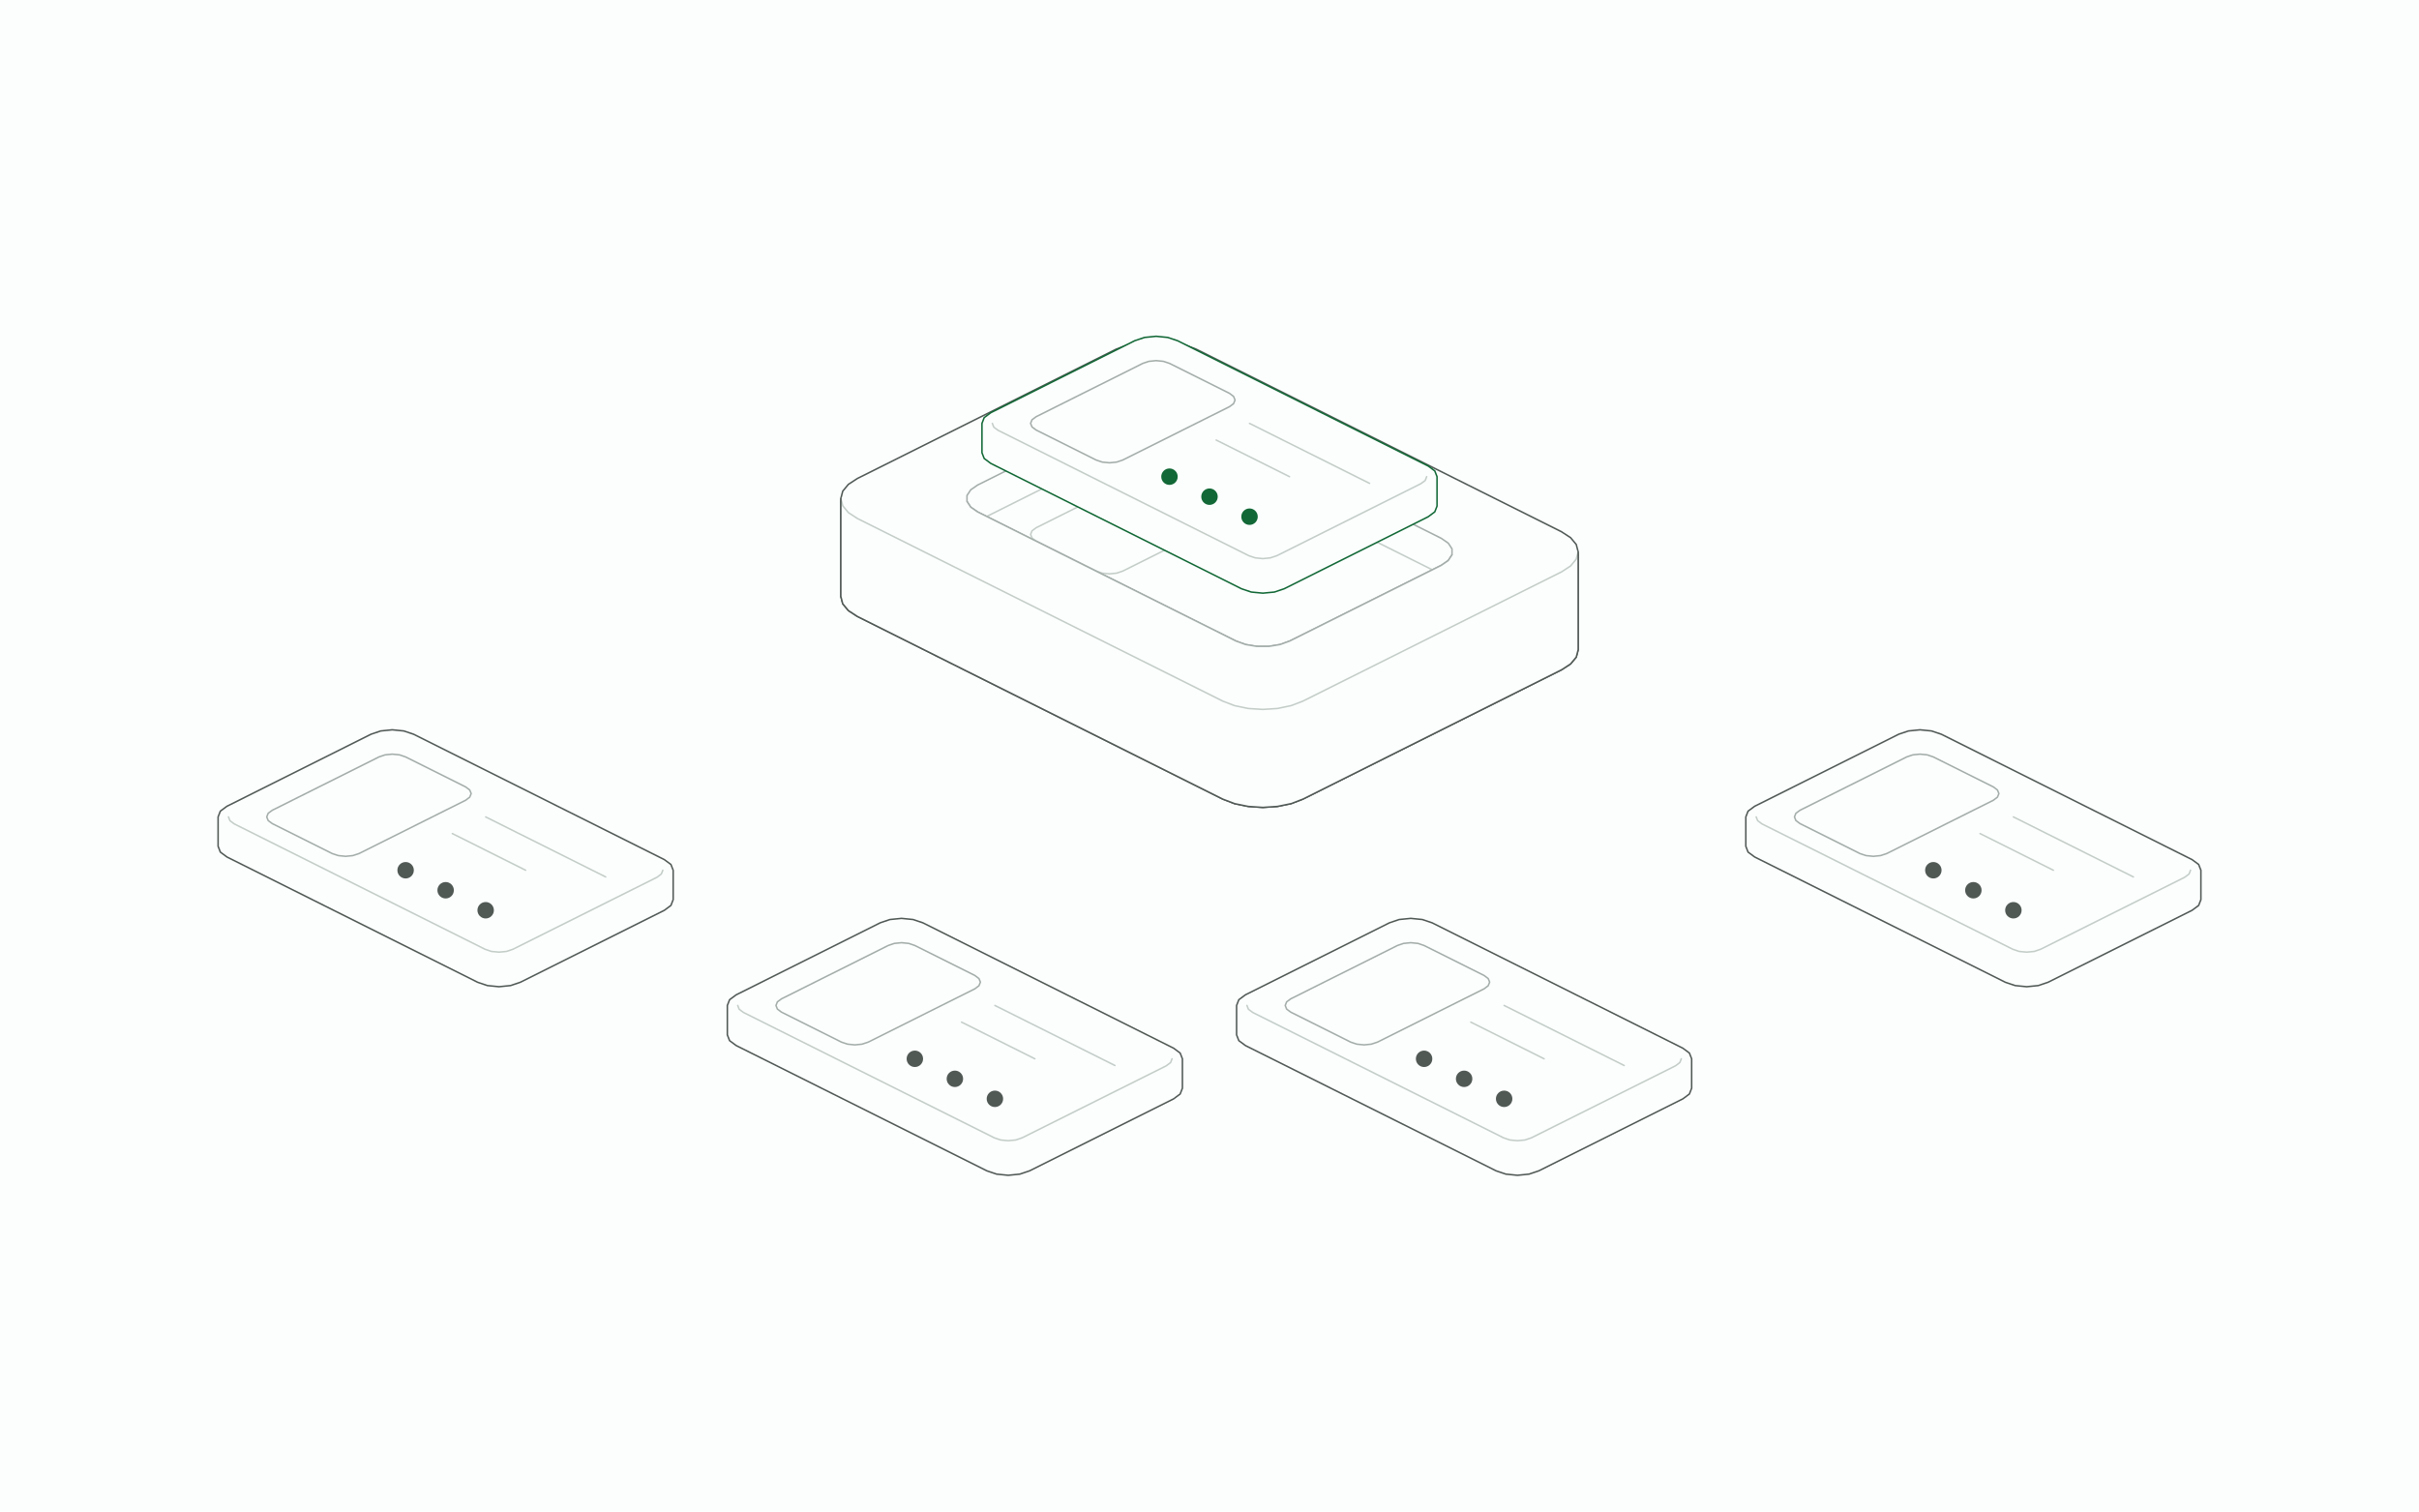
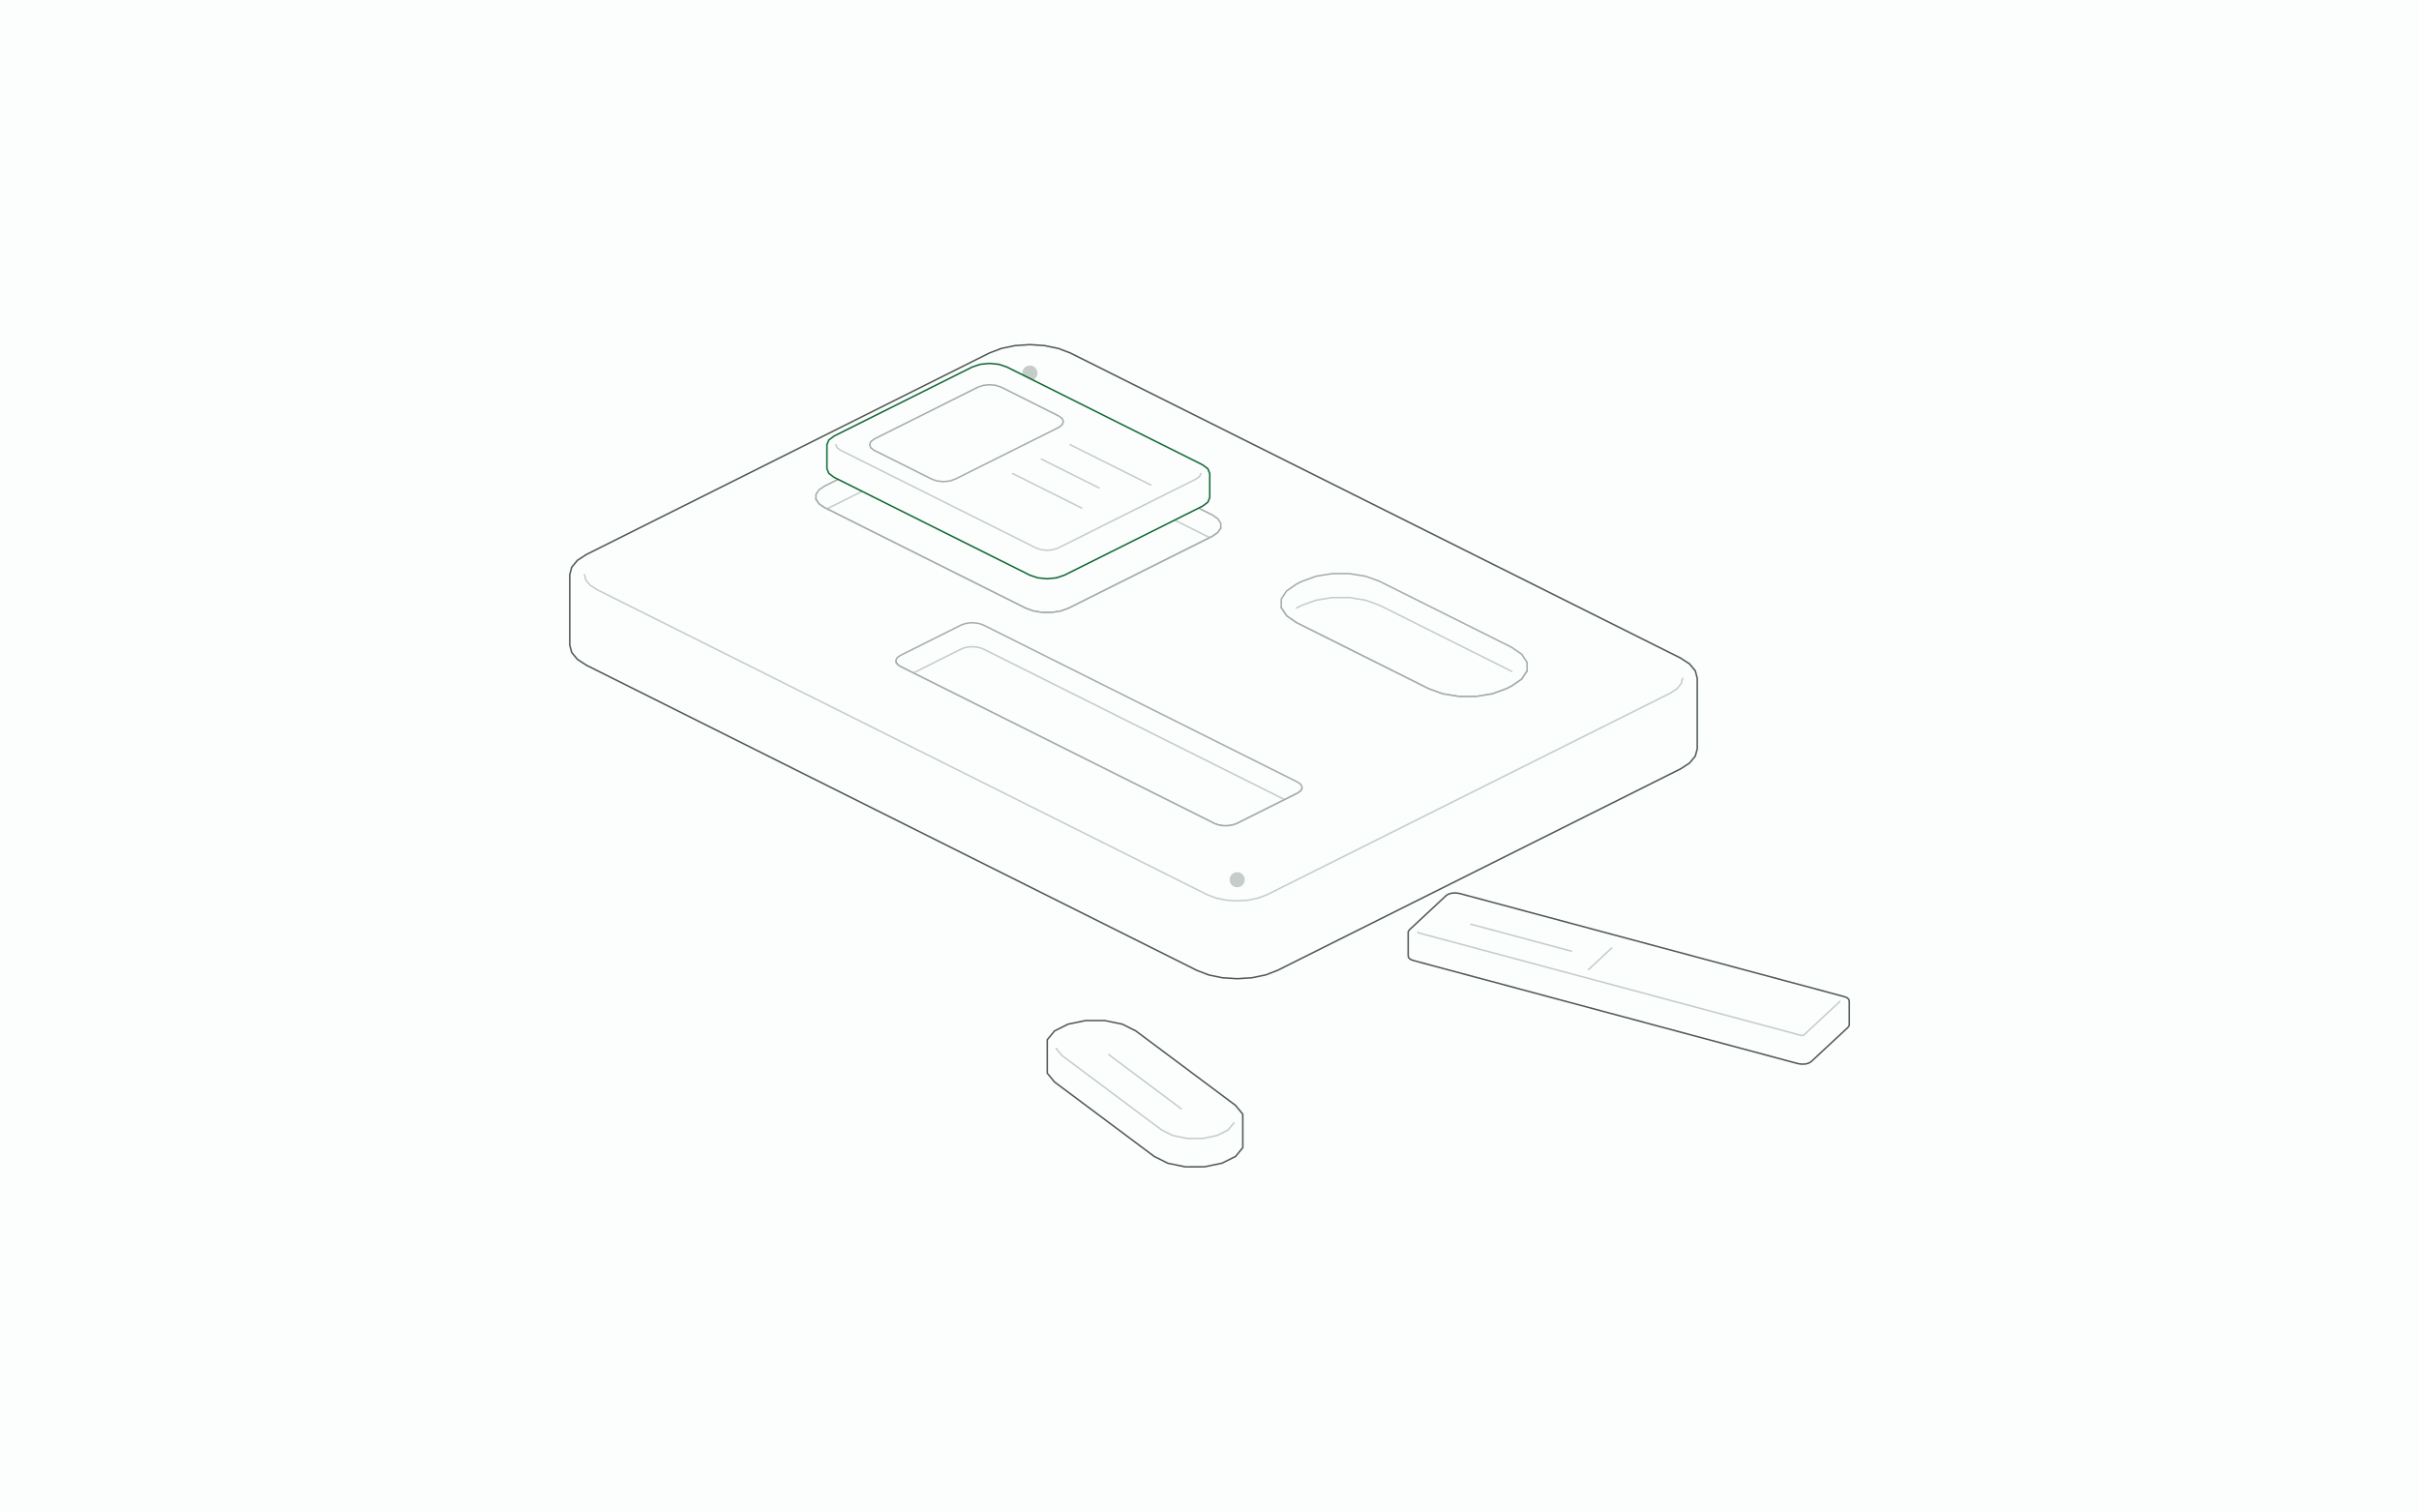
- <svg xmlns="http://www.w3.org/2000/svg" viewBox="-20.6 39.48 441.2 275.75" width="1600" height="1000">
-   <rect x="-20.6" y="39.48" width="441.2" height="275.75" fill="#fbfefd" />
+ <svg xmlns="http://www.w3.org/2000/svg" viewBox="-50.11 -0.18 510.91 319.32" width="1600" height="1000">
+   <rect x="-50.11" y="-0.18" width="510.91" height="319.32" fill="#fbfefd" />
  <g>
    <g>
-       <path d="M132.76 130.42L133.11 129.08L134.14 127.84L135.78 126.77L182.97 103.18L185.11 102.36L187.6 101.84L190.27 101.66L192.94 101.84L195.43 102.36L197.57 103.18L264.22 136.5L265.86 137.57L266.89 138.81L267.24 140.15L267.24 158.02L266.89 159.36L265.86 160.6L264.22 161.67L217.03 185.27L214.89 186.09L212.4 186.6L209.73 186.78L207.06 186.6L204.57 186.09L202.43 185.27L135.78 151.94L134.14 150.87L133.11 149.63L132.76 148.29Z" fill="#fbfefd" stroke="#515955" stroke-width="1" vector-effect="non-scaling-stroke" stroke-linecap="round" stroke-linejoin="round" />
-       <path d="M214.64 156.42L212.88 157.06L210.82 157.4L208.64 157.4L206.58 157.06L204.82 156.42L157.72 132.88L156.45 132L155.77 130.96L155.77 129.88L156.45 128.84L157.72 127.96L185.36 114.15L187.12 113.51L189.18 113.17L191.36 113.17L193.42 113.51L195.18 114.15L242.28 137.69L243.55 138.57L244.23 139.61L244.23 140.69L243.55 141.73L242.28 142.61Z" fill="none" stroke="#a4ada9" stroke-width="1" vector-effect="non-scaling-stroke" stroke-linecap="round" stroke-linejoin="round" />
-       <path d="M155.77 136.43L156.45 135.4L157.72 134.52L185.36 120.7L187.12 120.06L189.18 119.73L191.36 119.73L193.42 120.06L195.18 120.7L242.28 144.25L243.55 145.13L244.23 146.16" fill="none" stroke="#c4cdc8" stroke-width="1" vector-effect="non-scaling-stroke" stroke-linecap="round" stroke-linejoin="round" />
-       <path d="M184.19 143.66L183.07 144.04L181.76 144.17L180.44 144.04L179.32 143.66L168.38 138.19L167.63 137.63L167.37 136.97L167.63 136.32L168.38 135.76L187.84 126.03L188.95 125.65L190.27 125.52L191.59 125.65L192.7 126.03L203.65 131.5L204.39 132.06L204.66 132.72L204.39 133.37L203.65 133.93Z" fill="none" stroke="#c4cdc8" stroke-width="1" vector-effect="non-scaling-stroke" stroke-linecap="round" stroke-linejoin="round" />
+       <g>
+         <path d="M70.23 121.21L70.64 119.65L71.84 118.2L73.76 116.95L158.89 74.38L161.39 73.43L164.29 72.83L167.41 72.62L170.52 72.83L173.43 73.43L175.92 74.38L304.84 138.84L306.75 140.09L307.95 141.54L308.36 143.1L308.36 158L307.95 159.55L306.75 161.01L304.84 162.25L219.7 204.82L217.21 205.78L214.31 206.38L211.19 206.58L208.07 206.38L205.17 205.78L202.68 204.82L73.76 140.36L71.84 139.11L70.64 137.66L70.23 136.1Z" fill="#fbfefd" stroke="#515955" stroke-width="1" vector-effect="non-scaling-stroke" stroke-linecap="round" stroke-linejoin="round" />
+         <path d="M305.27 143.1L304.96 144.26L304.07 145.34L302.65 146.26L217.51 188.83L215.66 189.54L213.5 189.99L211.19 190.14L208.87 189.99L206.72 189.54L204.86 188.83L75.95 124.37L74.52 123.44L73.63 122.37L73.33 121.21" fill="none" stroke="#c4cdc8" stroke-width="1" vector-effect="non-scaling-stroke" stroke-linecap="round" stroke-linejoin="round" />
+       </g>
+       <circle r="1.6" cx="167.41" cy="78.64" fill="#c4cdc8" stroke="none" />
+       <circle r="1.6" cx="211.19" cy="185.67" fill="#c4cdc8" stroke="none" />
+       <path d="M175.58 128.31L173.96 128.9L172.05 129.21L170.05 129.21L168.15 128.9L166.53 128.31L124.01 107.05L122.83 106.24L122.22 105.29L122.22 104.29L122.83 103.34L124.01 102.53L154.37 87.35L155.99 86.76L157.89 86.45L159.89 86.45L161.8 86.76L163.42 87.35L205.94 108.61L207.11 109.42L207.73 110.37L207.73 111.37L207.11 112.32L205.94 113.13Z" fill="none" stroke="#a4ada9" stroke-width="1" vector-effect="non-scaling-stroke" stroke-linecap="round" stroke-linejoin="round" />
+       <path d="M124.01 107.59L154.37 92.41L155.99 91.83L157.89 91.52L159.89 91.52L161.8 91.83L163.42 92.41L205.94 113.67" fill="none" stroke="#c4cdc8" stroke-width="1" vector-effect="non-scaling-stroke" stroke-linecap="round" stroke-linejoin="round" />
+       <path d="M268.01 145.34L265.09 146.4L261.65 146.96L258.03 146.96L254.59 146.4L251.67 145.34L223.74 131.38L221.62 129.91L220.5 128.19L220.5 126.39L221.62 124.67L223.74 123.2L224.91 122.62L227.83 121.56L231.27 121L234.89 121L238.33 121.56L241.25 122.62L269.18 136.58L271.3 138.04L272.42 139.76L272.42 141.57L271.3 143.29L269.18 144.75Z" fill="none" stroke="#a4ada9" stroke-width="1" vector-effect="non-scaling-stroke" stroke-linecap="round" stroke-linejoin="round" />
+       <path d="M223.74 128.27L224.91 127.68L227.83 126.62L231.27 126.06L234.89 126.06L238.33 126.62L241.25 127.68L269.18 141.65" fill="none" stroke="#c4cdc8" stroke-width="1" vector-effect="non-scaling-stroke" stroke-linecap="round" stroke-linejoin="round" />
+       <path d="M211.09 173.8L210.26 174.1L209.27 174.26L208.24 174.26L207.26 174.1L206.42 173.8L140.06 140.62L139.46 140.2L139.14 139.71L139.14 139.19L139.46 138.7L140.06 138.28L152.91 131.86L153.74 131.56L154.73 131.4L155.76 131.4L156.74 131.56L157.58 131.86L223.94 165.04L224.54 165.46L224.86 165.95L224.86 166.47L224.54 166.96L223.94 167.38Z" fill="none" stroke="#a4ada9" stroke-width="1" vector-effect="non-scaling-stroke" stroke-linecap="round" stroke-linejoin="round" />
+       <path d="M140.06 143.35L152.91 136.93L153.74 136.62L154.73 136.46L155.76 136.46L156.74 136.62L157.58 136.93L223.94 170.11" fill="none" stroke="#c4cdc8" stroke-width="1" vector-effect="non-scaling-stroke" stroke-linecap="round" stroke-linejoin="round" />
+     </g>
+     <g>
+       <path d="M207.73 111.37L207.11 112.32L205.94 113.13L175.58 128.31L173.96 128.9L172.05 129.21L170.05 129.21L168.15 128.9L166.53 128.31L124.01 107.05L122.83 106.24L122.22 105.29L122.22 110.35L122.83 111.31L124.01 112.12L166.53 133.38L168.15 133.96L170.05 134.27L172.05 134.27L173.96 133.96L175.58 133.38L205.94 118.2L207.11 117.39L207.73 116.44Z" fill="#fbfefd" stroke="none" />
+       <path d="M207.73 111.37L207.11 112.32L205.94 113.13L175.58 128.31L173.96 128.9L172.05 129.21L170.05 129.21L168.15 128.9L166.53 128.31L124.01 107.05L122.83 106.24L122.22 105.29" fill="none" stroke="#a4ada9" stroke-width="1" vector-effect="non-scaling-stroke" stroke-linecap="round" stroke-linejoin="round" />
    </g>
    <g>
      <g>
-         <path d="M158.5 116.72L158.91 115.66L160.11 114.77L186.38 101.63L188.16 101.04L190.27 100.83L192.38 101.04L194.16 101.63L239.89 124.5L241.09 125.39L241.5 126.44L241.5 131.81L241.09 132.86L239.89 133.75L213.62 146.89L211.84 147.49L209.73 147.69L207.62 147.49L205.84 146.89L160.11 124.02L158.91 123.13L158.5 122.08Z" fill="#fbfefd" stroke="#126836" stroke-width="1" vector-effect="non-scaling-stroke" stroke-linecap="round" stroke-linejoin="round" />
-         <path d="M239.61 126.44L239.34 127.14L238.55 127.72L212.28 140.86L211.11 141.25L209.73 141.39L208.35 141.25L207.18 140.86L161.45 117.99L160.66 117.41L160.39 116.72" fill="none" stroke="#c4cdc8" stroke-width="1" vector-effect="non-scaling-stroke" stroke-linecap="round" stroke-linejoin="round" />
+         <path d="M171.08 219.47L172.62 217.61L175.46 216.19L179.18 215.42L183.21 215.42L186.93 216.18L189.78 217.61L210.83 233.33L212.37 235.19L212.38 237.2L212.38 242.27L210.84 244.13L208 245.55L204.28 246.32L200.25 246.33L196.53 245.56L193.68 244.13L172.63 228.41L171.08 226.55L171.08 224.54Z" fill="#fbfefd" stroke="#515955" stroke-width="1" vector-effect="non-scaling-stroke" stroke-linecap="round" stroke-linejoin="round" />
+         <path d="M210.52 237.02L209.27 238.54L206.94 239.7L206.94 239.7L203.91 240.33L200.62 240.33L197.58 239.7L195.25 238.54L174.2 222.82L172.94 221.3" fill="none" stroke="#c4cdc8" stroke-width="1" vector-effect="non-scaling-stroke" stroke-linecap="round" stroke-linejoin="round" />
      </g>
-       <path d="M184.19 123.4L183.07 123.78L181.76 123.91L180.44 123.78L179.32 123.4L168.38 117.93L167.63 117.37L167.37 116.72L167.63 116.06L168.38 115.5L187.84 105.77L188.95 105.4L190.27 105.27L191.59 105.4L192.7 105.77L203.65 111.24L204.39 111.8L204.66 112.46L204.39 113.12L203.65 113.67Z" fill="none" stroke="#a4ada9" stroke-width="1" vector-effect="non-scaling-stroke" stroke-linecap="round" stroke-linejoin="round" />
-       <path d="M207.3 116.72L229.19 127.66M201.22 119.76L214.59 126.44" fill="none" stroke="#c4cdc8" stroke-width="1" vector-effect="non-scaling-stroke" stroke-linecap="round" stroke-linejoin="round" />
-       <circle r="1.5" cx="192.7" cy="126.44" fill="#126836" stroke="none" />
-       <circle r="1.5" cx="200" cy="130.09" fill="#126836" stroke="none" />
-       <circle r="1.5" cx="207.3" cy="133.74" fill="#126836" stroke="none" />
+       <path d="M184.08 222.62L199.38 234.06" fill="none" stroke="#c4cdc8" stroke-width="1" vector-effect="non-scaling-stroke" stroke-linecap="round" stroke-linejoin="round" />
    </g>
    <g>
-       <path d="M155.77 130.96L156.45 132L157.72 132.88L204.82 156.42L206.58 157.06L208.64 157.4L210.82 157.4L212.88 157.06L214.64 156.42L242.28 142.61L243.55 141.73L244.23 140.69L267.24 140.15L267.24 158.02L266.89 159.36L265.86 160.6L264.22 161.67L217.03 185.27L214.89 186.09L212.4 186.6L209.73 186.78L207.06 186.6L204.57 186.09L202.43 185.27L135.78 151.94L134.14 150.87L133.11 149.63L132.76 148.29L132.76 130.42Z" fill="#fbfefd" stroke="none" />
-       <path d="M132.76 130.42L133.11 131.75L134.14 133L135.78 134.07L202.43 167.39L204.57 168.21L207.06 168.73L209.73 168.9L212.4 168.73L214.89 168.21L217.03 167.39L264.22 143.8L265.86 142.73L266.89 141.48L267.24 140.15" fill="none" stroke="#c4cdc8" stroke-width="1" vector-effect="non-scaling-stroke" stroke-linecap="round" stroke-linejoin="round" />
-       <path d="M155.77 130.96L156.45 132L157.72 132.88L204.82 156.42L206.58 157.06L208.64 157.4L210.82 157.4L212.88 157.06L214.64 156.42L242.28 142.61L243.55 141.73L244.23 140.69" fill="none" stroke="#a4ada9" stroke-width="1" vector-effect="non-scaling-stroke" stroke-linecap="round" stroke-linejoin="round" />
-       <path d="M132.76 130.42L132.76 148.29L133.11 149.63L134.14 150.87L135.78 151.94L202.43 185.27L204.57 186.09L207.06 186.6L209.73 186.78L212.4 186.6L214.89 186.09L217.03 185.27L264.22 161.67L265.86 160.6L266.89 159.36L267.24 158.02L267.24 140.15" fill="none" stroke="#515955" stroke-width="1" vector-effect="non-scaling-stroke" stroke-linecap="round" stroke-linejoin="round" />
+       <path d="M272.42 141.57L271.3 143.29L269.18 144.75L268.01 145.34L265.09 146.4L261.65 146.96L258.03 146.96L254.59 146.4L251.67 145.34L223.74 131.38L221.62 129.91L220.5 128.19L220.5 133.26L221.62 134.98L223.74 136.44L251.67 150.4L254.59 151.47L258.03 152.02L261.65 152.02L265.09 151.47L268.01 150.4L269.18 149.82L271.3 148.36L272.42 146.64Z" fill="#fbfefd" stroke="none" />
+       <path d="M272.42 141.57L271.3 143.29L269.18 144.75L268.01 145.34L265.09 146.4L261.65 146.96L258.03 146.96L254.59 146.4L251.67 145.34L223.74 131.38L221.62 129.91L220.5 128.19" fill="none" stroke="#a4ada9" stroke-width="1" vector-effect="non-scaling-stroke" stroke-linecap="round" stroke-linejoin="round" />
    </g>
    <g>
      <g>
-         <path d="M19.18 188.51L19.59 187.46L20.79 186.57L47.06 173.43L48.84 172.83L50.95 172.62L53.06 172.83L54.84 173.43L100.57 196.3L101.77 197.19L102.18 198.24L102.18 203.6L101.77 204.66L100.57 205.55L74.3 218.68L72.52 219.28L70.41 219.49L68.3 219.28L66.52 218.68L20.79 195.82L19.59 194.93L19.18 193.87Z" fill="#fbfefd" stroke="#515955" stroke-width="1" vector-effect="non-scaling-stroke" stroke-linecap="round" stroke-linejoin="round" />
-         <path d="M100.29 198.24L100.02 198.93L99.23 199.52L72.96 212.65L71.79 213.05L70.41 213.18L69.03 213.05L67.86 212.65L22.13 189.79L21.34 189.2L21.07 188.51" fill="none" stroke="#c4cdc8" stroke-width="1" vector-effect="non-scaling-stroke" stroke-linecap="round" stroke-linejoin="round" />
+         <path d="M247.31 196.66L247.55 196.27L255.35 189L255.86 188.69L256.57 188.5L257.37 188.46L258.14 188.57L339.39 210.36L340.02 210.61L340.39 210.97L340.47 211.37L340.47 216.43L340.24 216.82L332.43 224.09L331.92 224.41L331.21 224.6L330.41 224.63L329.64 224.52L248.39 202.73L247.77 202.48L247.39 202.12L247.31 201.72Z" fill="#fbfefd" stroke="#515955" stroke-width="1" vector-effect="non-scaling-stroke" stroke-linecap="round" stroke-linejoin="round" />
+         <path d="M338.47 211.36L338.41 211.46L330.93 218.43L330.8 218.51L330.62 218.56L330.42 218.57L330.23 218.54L249.59 196.92L249.43 196.85L249.34 196.76" fill="none" stroke="#c4cdc8" stroke-width="1" vector-effect="non-scaling-stroke" stroke-linecap="round" stroke-linejoin="round" />
      </g>
-       <path d="M44.87 195.2L43.75 195.57L42.44 195.7L41.12 195.57L40 195.2L29.06 189.73L28.31 189.17L28.05 188.51L28.31 187.85L29.06 187.3L48.52 177.57L49.63 177.19L50.95 177.06L52.27 177.19L53.38 177.57L64.33 183.04L65.07 183.6L65.34 184.25L65.07 184.91L64.33 185.47Z" fill="none" stroke="#a4ada9" stroke-width="1" vector-effect="non-scaling-stroke" stroke-linecap="round" stroke-linejoin="round" />
-       <path d="M67.98 188.51L89.87 199.46M61.9 191.55L75.27 198.24" fill="none" stroke="#c4cdc8" stroke-width="1" vector-effect="non-scaling-stroke" stroke-linecap="round" stroke-linejoin="round" />
-       <circle r="1.5" cx="53.38" cy="198.24" fill="#515955" stroke="none" />
-       <circle r="1.5" cx="60.68" cy="201.89" fill="#515955" stroke="none" />
-       <circle r="1.5" cx="67.98" cy="205.54" fill="#515955" stroke="none" />
+       <path d="M260.54 195.07L281.77 200.76M290.27 200.11L285.39 204.66" fill="none" stroke="#c4cdc8" stroke-width="1" vector-effect="non-scaling-stroke" stroke-linecap="round" stroke-linejoin="round" />
+     </g>
+     <g>
+       <path d="M224.86 166.47L224.54 166.96L223.94 167.38L211.09 173.8L210.26 174.1L209.27 174.26L208.24 174.26L207.26 174.1L206.42 173.8L140.06 140.62L139.46 140.2L139.14 139.71L139.14 144.78L139.46 145.27L140.06 145.68L206.42 178.86L207.26 179.17L208.24 179.33L209.27 179.33L210.26 179.17L211.09 178.86L223.94 172.44L224.54 172.02L224.86 171.53Z" fill="#fbfefd" stroke="none" />
+       <path d="M224.86 166.47L224.54 166.96L223.94 167.38L211.09 173.8L210.26 174.1L209.27 174.26L208.24 174.26L207.26 174.1L206.42 173.8L140.06 140.62L139.46 140.2L139.14 139.71" fill="none" stroke="#a4ada9" stroke-width="1" vector-effect="non-scaling-stroke" stroke-linecap="round" stroke-linejoin="round" />
    </g>
    <g>
      <g>
-         <path d="M297.82 188.51L298.23 187.46L299.43 186.57L325.7 173.43L327.48 172.83L329.59 172.62L331.7 172.83L333.48 173.43L379.21 196.3L380.41 197.19L380.82 198.24L380.82 203.6L380.41 204.66L379.21 205.55L352.94 218.68L351.16 219.28L349.05 219.49L346.94 219.28L345.16 218.68L299.43 195.82L298.23 194.93L297.82 193.87Z" fill="#fbfefd" stroke="#515955" stroke-width="1" vector-effect="non-scaling-stroke" stroke-linecap="round" stroke-linejoin="round" />
-         <path d="M378.93 198.24L378.66 198.93L377.87 199.52L351.6 212.65L350.43 213.05L349.05 213.18L347.67 213.05L346.5 212.65L300.77 189.79L299.98 189.2L299.71 188.51" fill="none" stroke="#c4cdc8" stroke-width="1" vector-effect="non-scaling-stroke" stroke-linecap="round" stroke-linejoin="round" />
+         <g>
+           <path d="M124.54 93.77L124.94 92.78L126.05 91.94L155.24 77.35L156.92 76.79L158.89 76.59L160.87 76.79L162.54 77.35L203.89 98.02L205.01 98.86L205.4 99.85L205.4 104.91L205.01 105.9L203.89 106.74L174.7 121.33L173.03 121.89L171.05 122.09L169.08 121.89L167.41 121.33L126.05 100.66L124.94 99.82L124.54 98.83Z" fill="#fbfefd" stroke="#126836" stroke-width="1" vector-effect="non-scaling-stroke" stroke-linecap="round" stroke-linejoin="round" />
+           <path d="M203.51 99.85L203.26 100.47L202.55 101L173.36 115.6L172.3 115.95L171.05 116.08L169.8 115.95L168.74 115.6L127.39 94.92L126.68 94.39L126.43 93.77" fill="none" stroke="#c4cdc8" stroke-width="1" vector-effect="non-scaling-stroke" stroke-linecap="round" stroke-linejoin="round" />
+         </g>
+         <path d="M151.59 101.06L150.48 101.44L149.16 101.57L147.85 101.44L146.73 101.06L134.57 94.98L133.82 94.43L133.56 93.77L133.82 93.11L134.57 92.55L156.46 81.6L157.58 81.23L158.89 81.1L160.21 81.23L161.32 81.6L173.49 87.69L174.23 88.24L174.49 88.9L174.23 89.56L173.49 90.12Z" fill="none" stroke="#a4ada9" stroke-width="1" vector-effect="non-scaling-stroke" stroke-linecap="round" stroke-linejoin="round" />
+         <path d="M175.92 93.77L192.95 102.28M169.84 96.81L182 102.89M163.76 99.85L178.35 107.15" fill="none" stroke="#c4cdc8" stroke-width="1" vector-effect="non-scaling-stroke" stroke-linecap="round" stroke-linejoin="round" />
      </g>
-       <path d="M323.51 195.2L322.39 195.57L321.08 195.7L319.76 195.57L318.64 195.2L307.7 189.73L306.95 189.17L306.69 188.51L306.95 187.85L307.7 187.3L327.16 177.57L328.27 177.19L329.59 177.06L330.91 177.19L332.02 177.57L342.97 183.04L343.71 183.6L343.98 184.25L343.71 184.91L342.97 185.47Z" fill="none" stroke="#a4ada9" stroke-width="1" vector-effect="non-scaling-stroke" stroke-linecap="round" stroke-linejoin="round" />
-       <path d="M346.62 188.51L368.51 199.46M340.54 191.55L353.91 198.24" fill="none" stroke="#c4cdc8" stroke-width="1" vector-effect="non-scaling-stroke" stroke-linecap="round" stroke-linejoin="round" />
-       <circle r="1.5" cx="332.02" cy="198.24" fill="#515955" stroke="none" />
-       <circle r="1.5" cx="339.32" cy="201.89" fill="#515955" stroke="none" />
-       <circle r="1.5" cx="346.62" cy="205.54" fill="#515955" stroke="none" />
-     </g>
-     <g>
-       <g>
-         <path d="M112.06 222.91L112.47 221.86L113.67 220.97L139.94 207.83L141.72 207.23L143.83 207.02L145.94 207.23L147.72 207.83L193.45 230.7L194.65 231.59L195.06 232.64L195.06 238L194.65 239.06L193.45 239.95L167.18 253.08L165.4 253.68L163.29 253.89L161.18 253.68L159.4 253.08L113.67 230.22L112.47 229.33L112.06 228.27Z" fill="#fbfefd" stroke="#515955" stroke-width="1" vector-effect="non-scaling-stroke" stroke-linecap="round" stroke-linejoin="round" />
-         <path d="M193.17 232.64L192.9 233.33L192.11 233.92L165.84 247.05L164.67 247.45L163.29 247.58L161.91 247.45L160.74 247.05L115.01 224.19L114.22 223.6L113.95 222.91" fill="none" stroke="#c4cdc8" stroke-width="1" vector-effect="non-scaling-stroke" stroke-linecap="round" stroke-linejoin="round" />
-       </g>
-       <path d="M137.75 229.6L136.63 229.97L135.32 230.1L134 229.97L132.88 229.6L121.94 224.13L121.19 223.57L120.93 222.91L121.19 222.25L121.94 221.7L141.4 211.97L142.51 211.59L143.83 211.46L145.15 211.59L146.26 211.97L157.21 217.44L157.95 218L158.22 218.65L157.95 219.31L157.21 219.87Z" fill="none" stroke="#a4ada9" stroke-width="1" vector-effect="non-scaling-stroke" stroke-linecap="round" stroke-linejoin="round" />
-       <path d="M160.86 222.91L182.75 233.86M154.78 225.95L168.15 232.64" fill="none" stroke="#c4cdc8" stroke-width="1" vector-effect="non-scaling-stroke" stroke-linecap="round" stroke-linejoin="round" />
-       <circle r="1.5" cx="146.26" cy="232.64" fill="#515955" stroke="none" />
-       <circle r="1.5" cx="153.56" cy="236.29" fill="#515955" stroke="none" />
-       <circle r="1.5" cx="160.86" cy="239.94" fill="#515955" stroke="none" />
-     </g>
-     <g>
-       <g>
-         <path d="M204.94 222.91L205.35 221.86L206.55 220.97L232.82 207.83L234.6 207.23L236.71 207.02L238.82 207.23L240.6 207.83L286.33 230.7L287.53 231.59L287.94 232.64L287.94 238L287.53 239.06L286.33 239.95L260.06 253.08L258.28 253.68L256.17 253.89L254.06 253.68L252.28 253.08L206.55 230.22L205.35 229.33L204.94 228.27Z" fill="#fbfefd" stroke="#515955" stroke-width="1" vector-effect="non-scaling-stroke" stroke-linecap="round" stroke-linejoin="round" />
-         <path d="M286.05 232.64L285.78 233.33L284.99 233.92L258.72 247.05L257.55 247.45L256.17 247.58L254.79 247.45L253.62 247.05L207.89 224.19L207.1 223.6L206.83 222.91" fill="none" stroke="#c4cdc8" stroke-width="1" vector-effect="non-scaling-stroke" stroke-linecap="round" stroke-linejoin="round" />
-       </g>
-       <path d="M230.63 229.6L229.51 229.97L228.2 230.1L226.88 229.97L225.76 229.6L214.82 224.13L214.07 223.57L213.81 222.91L214.07 222.25L214.82 221.7L234.28 211.97L235.39 211.59L236.71 211.46L238.03 211.59L239.14 211.97L250.09 217.44L250.83 218L251.1 218.65L250.83 219.31L250.09 219.87Z" fill="none" stroke="#a4ada9" stroke-width="1" vector-effect="non-scaling-stroke" stroke-linecap="round" stroke-linejoin="round" />
-       <path d="M253.74 222.91L275.63 233.86M247.66 225.95L261.03 232.64" fill="none" stroke="#c4cdc8" stroke-width="1" vector-effect="non-scaling-stroke" stroke-linecap="round" stroke-linejoin="round" />
-       <circle r="1.5" cx="239.14" cy="232.64" fill="#515955" stroke="none" />
-       <circle r="1.5" cx="246.44" cy="236.29" fill="#515955" stroke="none" />
-       <circle r="1.5" cx="253.74" cy="239.94" fill="#515955" stroke="none" />
    </g>
  </g>
</svg>
